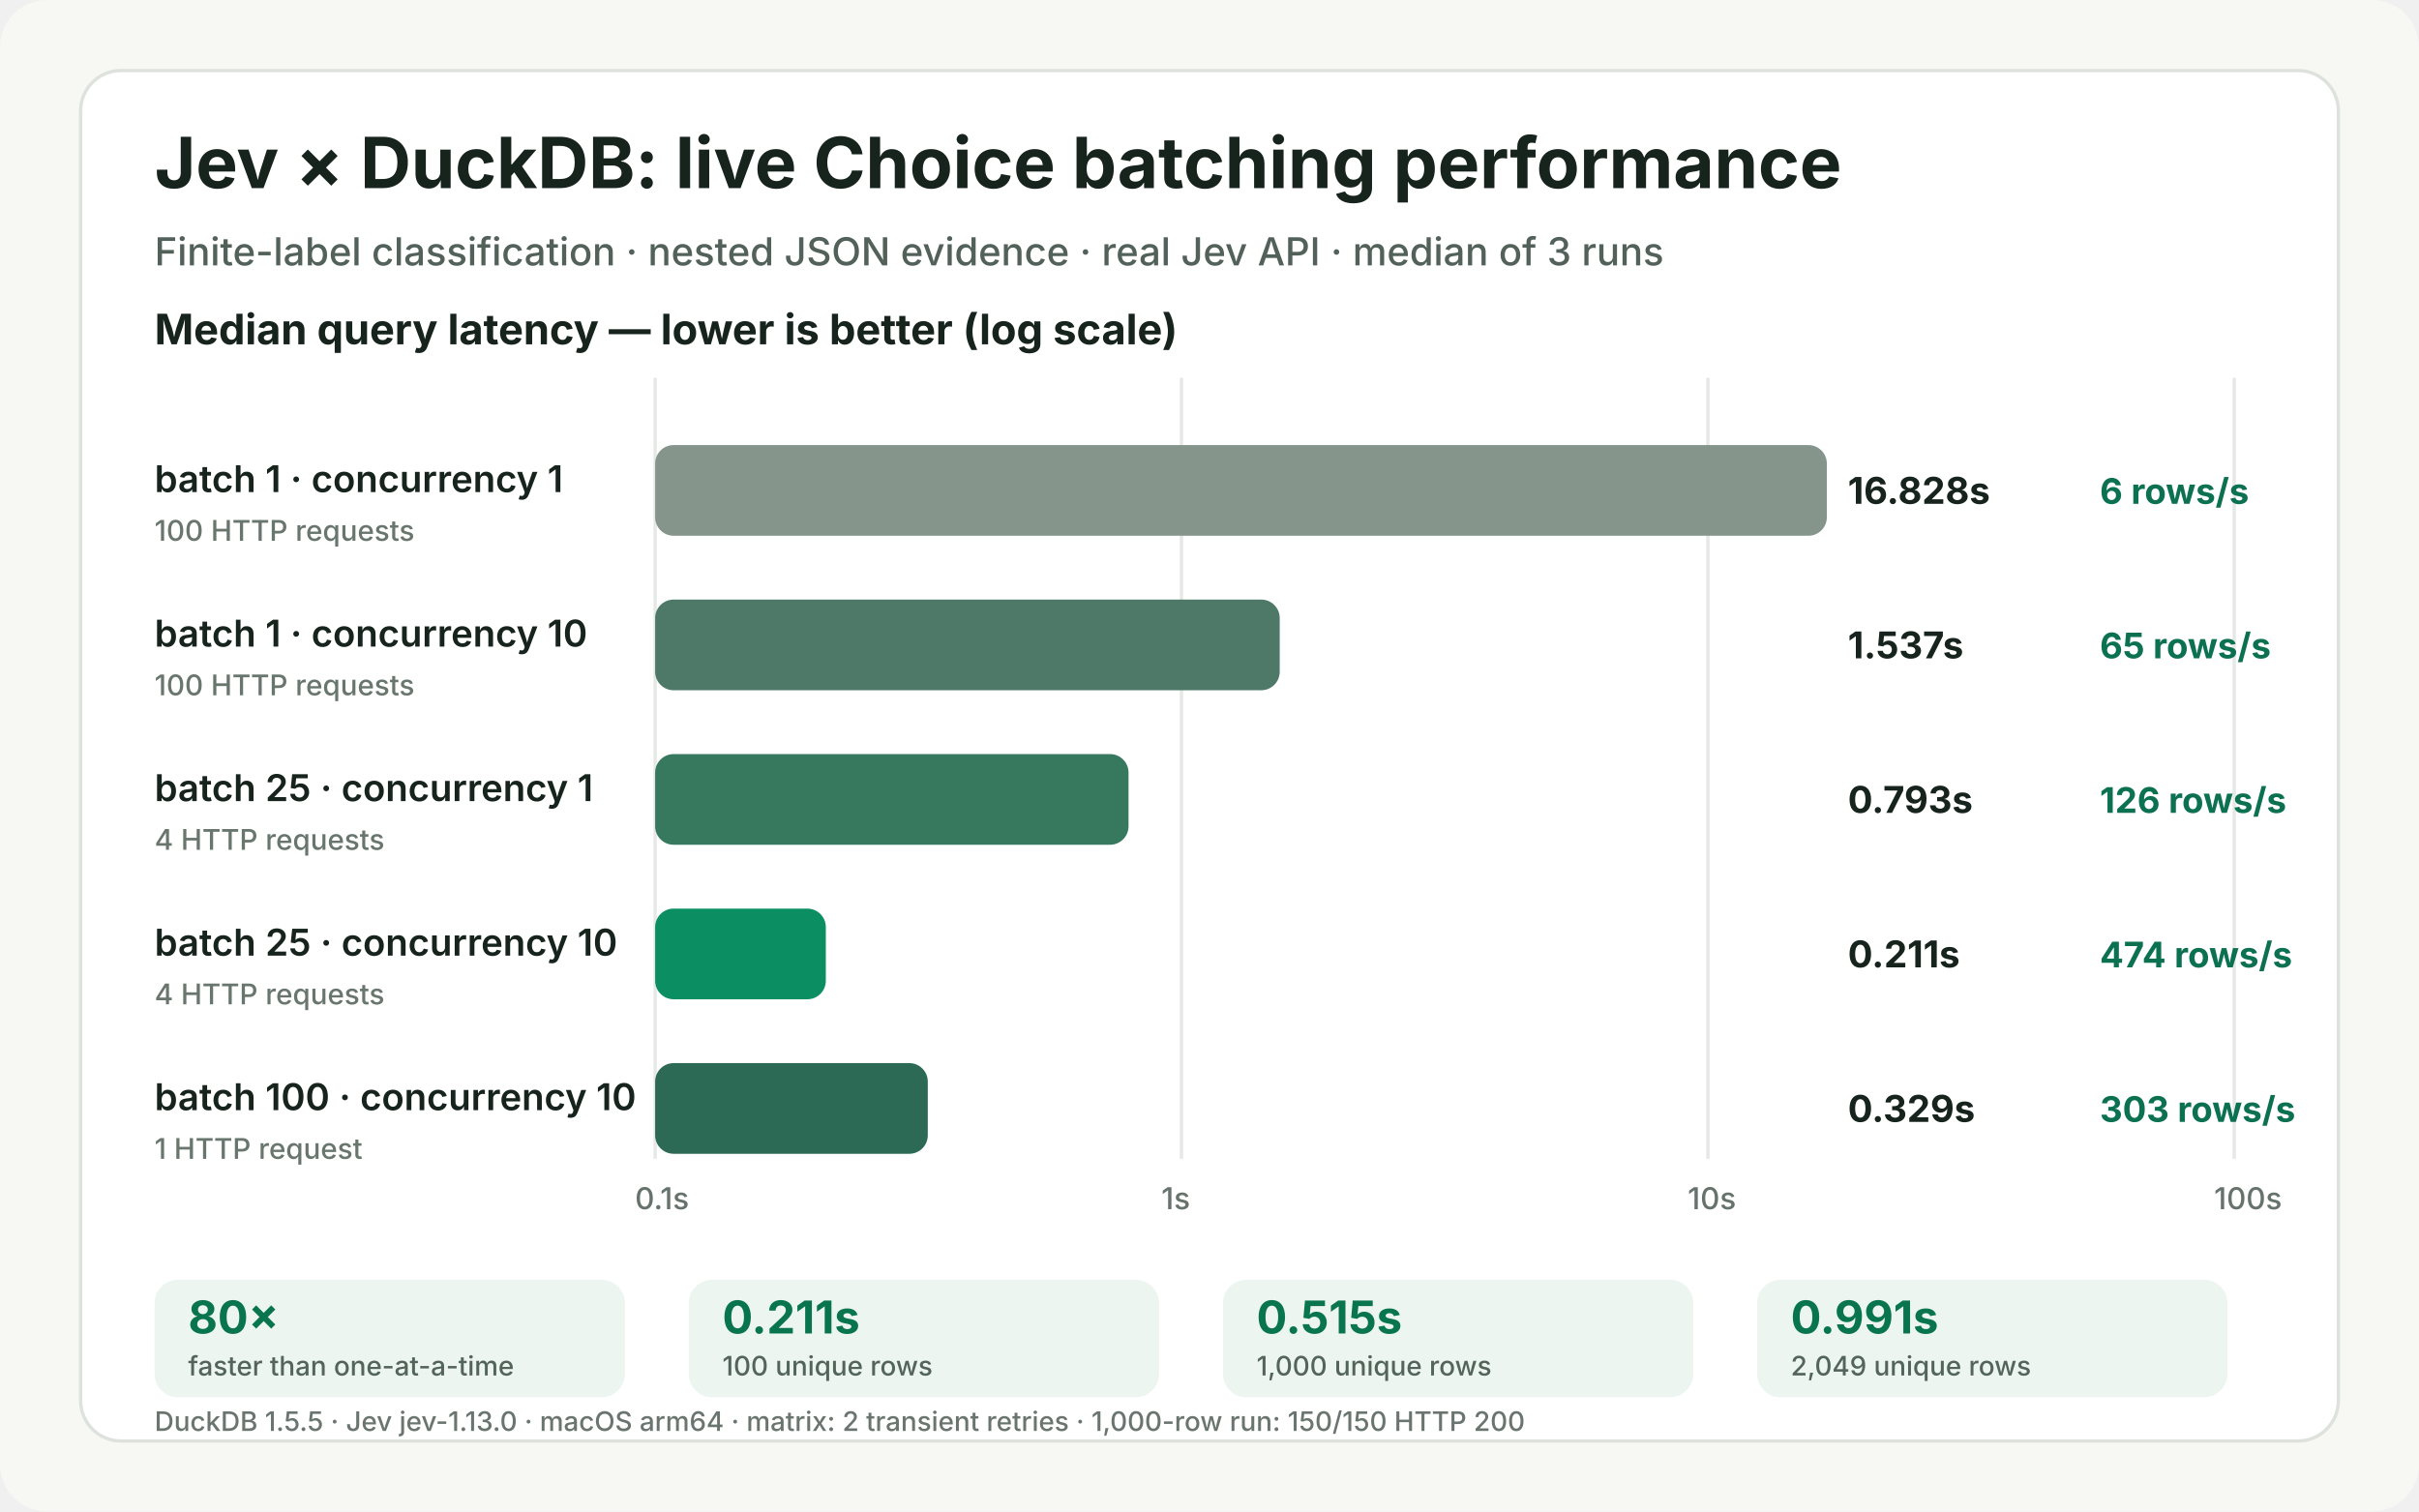
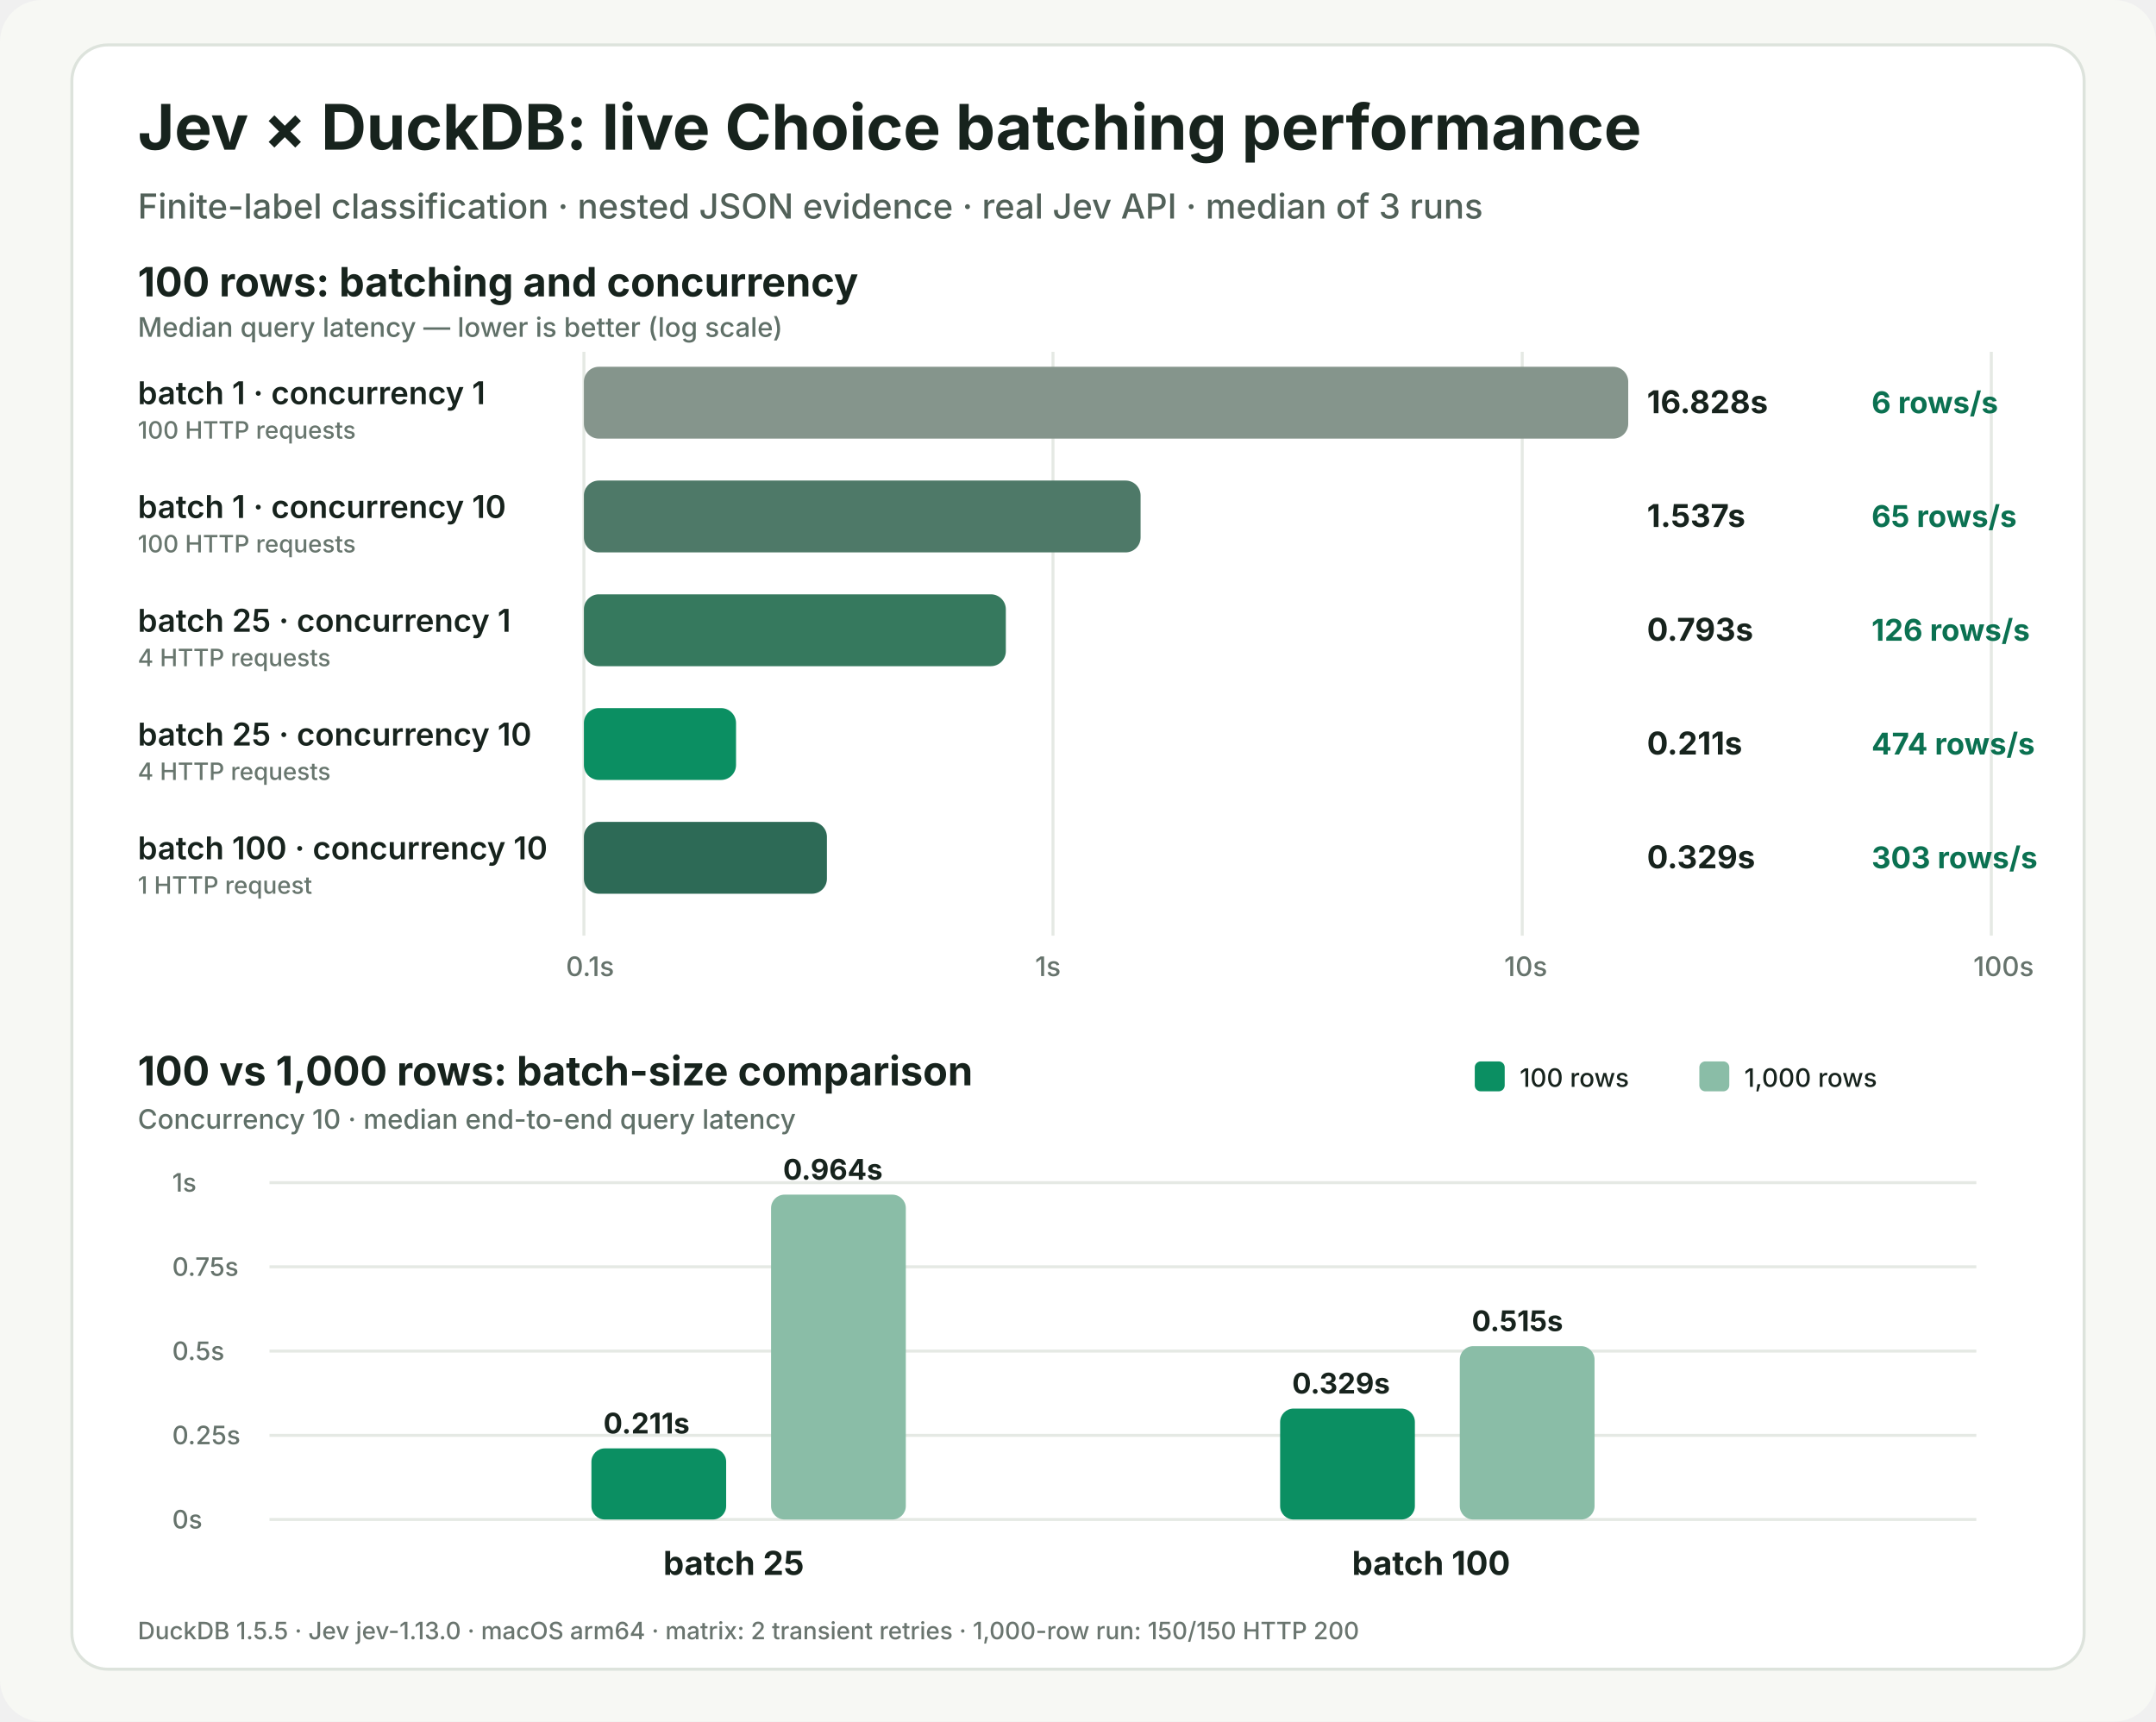
- <svg xmlns="http://www.w3.org/2000/svg" width="1440" height="900" viewBox="0 0 1440 900">
+ <svg xmlns="http://www.w3.org/2000/svg" width="1440" height="1150" viewBox="0 0 1440 1150">
  <rect width="100%" height="100%" rx="28" fill="#f7f8f4" />
-   <rect x="48" y="42" width="1344" height="816" rx="24" fill="#ffffff" stroke="#dde3dc" stroke-width="2" />
-   <text x="92" y="112" font-family="Inter,ui-sans-serif,system-ui,sans-serif" font-size="42" font-weight="720" fill="#17231d">Jev × DuckDB: live Choice batching performance</text>
-   <text x="92" y="158" font-family="Inter,ui-sans-serif,system-ui,sans-serif" font-size="23" font-weight="450" fill="#526159">Finite-label classification · nested JSON evidence · real Jev API · median of 3 runs</text>
-   <text x="92" y="205" font-family="Inter,ui-sans-serif,system-ui,sans-serif" font-size="25" font-weight="650" fill="#17231d">Median query latency — lower is better (log scale)</text>
-   <line x1="390.0" y1="225" x2="390.0" y2="690" stroke="#e5e9e4" stroke-width="2" />
-   <text x="378.0" y="720" font-family="Inter,ui-sans-serif,system-ui,sans-serif" font-size="18" font-weight="500" fill="#66736c">0.1s</text>
-   <line x1="703.3" y1="225" x2="703.3" y2="690" stroke="#e5e9e4" stroke-width="2" />
-   <text x="691.333" y="720" font-family="Inter,ui-sans-serif,system-ui,sans-serif" font-size="18" font-weight="500" fill="#66736c">1s</text>
-   <line x1="1016.7" y1="225" x2="1016.7" y2="690" stroke="#e5e9e4" stroke-width="2" />
-   <text x="1004.667" y="720" font-family="Inter,ui-sans-serif,system-ui,sans-serif" font-size="18" font-weight="500" fill="#66736c">10s</text>
-   <line x1="1330.0" y1="225" x2="1330.0" y2="690" stroke="#e5e9e4" stroke-width="2" />
-   <text x="1318.0" y="720" font-family="Inter,ui-sans-serif,system-ui,sans-serif" font-size="18" font-weight="500" fill="#66736c">100s</text>
-   <text x="92" y="293" font-family="Inter,ui-sans-serif,system-ui,sans-serif" font-size="22" font-weight="600" fill="#17231d">batch 1 · concurrency 1</text>
-   <text x="92" y="322" font-family="Inter,ui-sans-serif,system-ui,sans-serif" font-size="17" font-weight="450" fill="#68766e">100 HTTP requests</text>
-   <rect x="390" y="265" width="697.5" height="54" rx="11" fill="#85958c" />
-   <text x="1100" y="300" font-family="Inter,ui-sans-serif,system-ui,sans-serif" font-size="22" font-weight="700" fill="#17231d">16.828s</text>
-   <text x="1250" y="300" font-family="Inter,ui-sans-serif,system-ui,sans-serif" font-size="21" font-weight="650" fill="#0b7151">6 rows/s</text>
-   <text x="92" y="385" font-family="Inter,ui-sans-serif,system-ui,sans-serif" font-size="22" font-weight="600" fill="#17231d">batch 1 · concurrency 10</text>
-   <text x="92" y="414" font-family="Inter,ui-sans-serif,system-ui,sans-serif" font-size="17" font-weight="450" fill="#68766e">100 HTTP requests</text>
-   <rect x="390" y="357" width="371.8" height="54" rx="11" fill="#4e7968" />
-   <text x="1100" y="392" font-family="Inter,ui-sans-serif,system-ui,sans-serif" font-size="22" font-weight="700" fill="#17231d">1.537s</text>
-   <text x="1250" y="392" font-family="Inter,ui-sans-serif,system-ui,sans-serif" font-size="21" font-weight="650" fill="#0b7151">65 rows/s</text>
-   <text x="92" y="477" font-family="Inter,ui-sans-serif,system-ui,sans-serif" font-size="22" font-weight="600" fill="#17231d">batch 25 · concurrency 1</text>
-   <text x="92" y="506" font-family="Inter,ui-sans-serif,system-ui,sans-serif" font-size="17" font-weight="450" fill="#68766e">4 HTTP requests</text>
-   <rect x="390" y="449" width="281.8" height="54" rx="11" fill="#36795e" />
-   <text x="1100" y="484" font-family="Inter,ui-sans-serif,system-ui,sans-serif" font-size="22" font-weight="700" fill="#17231d">0.793s</text>
-   <text x="1250" y="484" font-family="Inter,ui-sans-serif,system-ui,sans-serif" font-size="21" font-weight="650" fill="#0b7151">126 rows/s</text>
-   <text x="92" y="569" font-family="Inter,ui-sans-serif,system-ui,sans-serif" font-size="22" font-weight="600" fill="#17231d">batch 25 · concurrency 10</text>
-   <text x="92" y="598" font-family="Inter,ui-sans-serif,system-ui,sans-serif" font-size="17" font-weight="450" fill="#68766e">4 HTTP requests</text>
-   <rect x="390" y="541" width="101.6" height="54" rx="11" fill="#0b8f62" />
-   <text x="1100" y="576" font-family="Inter,ui-sans-serif,system-ui,sans-serif" font-size="22" font-weight="700" fill="#17231d">0.211s</text>
-   <text x="1250" y="576" font-family="Inter,ui-sans-serif,system-ui,sans-serif" font-size="21" font-weight="650" fill="#0b7151">474 rows/s</text>
-   <text x="92" y="661" font-family="Inter,ui-sans-serif,system-ui,sans-serif" font-size="22" font-weight="600" fill="#17231d">batch 100 · concurrency 10</text>
-   <text x="92" y="690" font-family="Inter,ui-sans-serif,system-ui,sans-serif" font-size="17" font-weight="450" fill="#68766e">1 HTTP request</text>
-   <rect x="390" y="633" width="162.3" height="54" rx="11" fill="#2d6a56" />
-   <text x="1100" y="668" font-family="Inter,ui-sans-serif,system-ui,sans-serif" font-size="22" font-weight="700" fill="#17231d">0.329s</text>
-   <text x="1250" y="668" font-family="Inter,ui-sans-serif,system-ui,sans-serif" font-size="21" font-weight="650" fill="#0b7151">303 rows/s</text>
-   <rect x="92" y="762" width="280" height="70" rx="14" fill="#edf5f0" />
-   <text x="112" y="794" font-family="Inter,ui-sans-serif,system-ui,sans-serif" font-size="27" font-weight="750" fill="#08754f">80×</text>
-   <text x="112" y="819" font-family="Inter,ui-sans-serif,system-ui,sans-serif" font-size="16" font-weight="500" fill="#53645a">faster than one-at-a-time</text>
-   <rect x="410" y="762" width="280" height="70" rx="14" fill="#edf5f0" />
-   <text x="430" y="794" font-family="Inter,ui-sans-serif,system-ui,sans-serif" font-size="27" font-weight="750" fill="#08754f">0.211s</text>
-   <text x="430" y="819" font-family="Inter,ui-sans-serif,system-ui,sans-serif" font-size="16" font-weight="500" fill="#53645a">100 unique rows</text>
-   <rect x="728" y="762" width="280" height="70" rx="14" fill="#edf5f0" />
-   <text x="748" y="794" font-family="Inter,ui-sans-serif,system-ui,sans-serif" font-size="27" font-weight="750" fill="#08754f">0.515s</text>
-   <text x="748" y="819" font-family="Inter,ui-sans-serif,system-ui,sans-serif" font-size="16" font-weight="500" fill="#53645a">1,000 unique rows</text>
-   <rect x="1046" y="762" width="280" height="70" rx="14" fill="#edf5f0" />
-   <text x="1066" y="794" font-family="Inter,ui-sans-serif,system-ui,sans-serif" font-size="27" font-weight="750" fill="#08754f">0.991s</text>
-   <text x="1066" y="819" font-family="Inter,ui-sans-serif,system-ui,sans-serif" font-size="16" font-weight="500" fill="#53645a">2,049 unique rows</text>
-   <text x="92" y="852" font-family="Inter,ui-sans-serif,system-ui,sans-serif" font-size="16" font-weight="450" fill="#6a756f">DuckDB 1.5.5 · Jev jev-1.13.0 · macOS arm64 · matrix: 2 transient retries · 1,000-row run: 150/150 HTTP 200</text>
+   <rect x="48" y="30" width="1344" height="1085" rx="24" fill="#ffffff" stroke="#dde3dc" stroke-width="2" />
+   <text x="92" y="100" font-family="Inter,ui-sans-serif,system-ui,sans-serif" font-size="42" font-weight="720" fill="#17231d">Jev × DuckDB: live Choice batching performance</text>
+   <text x="92" y="146" font-family="Inter,ui-sans-serif,system-ui,sans-serif" font-size="23" font-weight="450" fill="#526159">Finite-label classification · nested JSON evidence · real Jev API · median of 3 runs</text>
+   <text x="92" y="198" font-family="Inter,ui-sans-serif,system-ui,sans-serif" font-size="27" font-weight="700" fill="#17231d">100 rows: batching and concurrency</text>
+   <text x="92" y="225" font-family="Inter,ui-sans-serif,system-ui,sans-serif" font-size="18" font-weight="500" fill="#607068">Median query latency — lower is better (log scale)</text>
+   <line x1="390.0" y1="235" x2="390.0" y2="625" stroke="#e5e9e4" stroke-width="2" />
+   <text x="378.0" y="652" font-family="Inter,ui-sans-serif,system-ui,sans-serif" font-size="18" font-weight="500" fill="#66736c">0.1s</text>
+   <line x1="703.3" y1="235" x2="703.3" y2="625" stroke="#e5e9e4" stroke-width="2" />
+   <text x="691.333" y="652" font-family="Inter,ui-sans-serif,system-ui,sans-serif" font-size="18" font-weight="500" fill="#66736c">1s</text>
+   <line x1="1016.7" y1="235" x2="1016.7" y2="625" stroke="#e5e9e4" stroke-width="2" />
+   <text x="1004.667" y="652" font-family="Inter,ui-sans-serif,system-ui,sans-serif" font-size="18" font-weight="500" fill="#66736c">10s</text>
+   <line x1="1330.0" y1="235" x2="1330.0" y2="625" stroke="#e5e9e4" stroke-width="2" />
+   <text x="1318.0" y="652" font-family="Inter,ui-sans-serif,system-ui,sans-serif" font-size="18" font-weight="500" fill="#66736c">100s</text>
+   <text x="92" y="270" font-family="Inter,ui-sans-serif,system-ui,sans-serif" font-size="21" font-weight="600" fill="#17231d">batch 1 · concurrency 1</text>
+   <text x="92" y="293" font-family="Inter,ui-sans-serif,system-ui,sans-serif" font-size="16" font-weight="450" fill="#68766e">100 HTTP requests</text>
+   <rect x="390" y="245" width="697.5" height="48" rx="10" fill="#85958c" />
+   <text x="1100" y="276" font-family="Inter,ui-sans-serif,system-ui,sans-serif" font-size="21" font-weight="700" fill="#17231d">16.828s</text>
+   <text x="1250" y="276" font-family="Inter,ui-sans-serif,system-ui,sans-serif" font-size="20" font-weight="650" fill="#0b7151">6 rows/s</text>
+   <text x="92" y="346" font-family="Inter,ui-sans-serif,system-ui,sans-serif" font-size="21" font-weight="600" fill="#17231d">batch 1 · concurrency 10</text>
+   <text x="92" y="369" font-family="Inter,ui-sans-serif,system-ui,sans-serif" font-size="16" font-weight="450" fill="#68766e">100 HTTP requests</text>
+   <rect x="390" y="321" width="371.8" height="48" rx="10" fill="#4e7968" />
+   <text x="1100" y="352" font-family="Inter,ui-sans-serif,system-ui,sans-serif" font-size="21" font-weight="700" fill="#17231d">1.537s</text>
+   <text x="1250" y="352" font-family="Inter,ui-sans-serif,system-ui,sans-serif" font-size="20" font-weight="650" fill="#0b7151">65 rows/s</text>
+   <text x="92" y="422" font-family="Inter,ui-sans-serif,system-ui,sans-serif" font-size="21" font-weight="600" fill="#17231d">batch 25 · concurrency 1</text>
+   <text x="92" y="445" font-family="Inter,ui-sans-serif,system-ui,sans-serif" font-size="16" font-weight="450" fill="#68766e">4 HTTP requests</text>
+   <rect x="390" y="397" width="281.8" height="48" rx="10" fill="#36795e" />
+   <text x="1100" y="428" font-family="Inter,ui-sans-serif,system-ui,sans-serif" font-size="21" font-weight="700" fill="#17231d">0.793s</text>
+   <text x="1250" y="428" font-family="Inter,ui-sans-serif,system-ui,sans-serif" font-size="20" font-weight="650" fill="#0b7151">126 rows/s</text>
+   <text x="92" y="498" font-family="Inter,ui-sans-serif,system-ui,sans-serif" font-size="21" font-weight="600" fill="#17231d">batch 25 · concurrency 10</text>
+   <text x="92" y="521" font-family="Inter,ui-sans-serif,system-ui,sans-serif" font-size="16" font-weight="450" fill="#68766e">4 HTTP requests</text>
+   <rect x="390" y="473" width="101.6" height="48" rx="10" fill="#0b8f62" />
+   <text x="1100" y="504" font-family="Inter,ui-sans-serif,system-ui,sans-serif" font-size="21" font-weight="700" fill="#17231d">0.211s</text>
+   <text x="1250" y="504" font-family="Inter,ui-sans-serif,system-ui,sans-serif" font-size="20" font-weight="650" fill="#0b7151">474 rows/s</text>
+   <text x="92" y="574" font-family="Inter,ui-sans-serif,system-ui,sans-serif" font-size="21" font-weight="600" fill="#17231d">batch 100 · concurrency 10</text>
+   <text x="92" y="597" font-family="Inter,ui-sans-serif,system-ui,sans-serif" font-size="16" font-weight="450" fill="#68766e">1 HTTP request</text>
+   <rect x="390" y="549" width="162.3" height="48" rx="10" fill="#2d6a56" />
+   <text x="1100" y="580" font-family="Inter,ui-sans-serif,system-ui,sans-serif" font-size="21" font-weight="700" fill="#17231d">0.329s</text>
+   <text x="1250" y="580" font-family="Inter,ui-sans-serif,system-ui,sans-serif" font-size="20" font-weight="650" fill="#0b7151">303 rows/s</text>
+   <text x="92" y="725" font-family="Inter,ui-sans-serif,system-ui,sans-serif" font-size="27" font-weight="700" fill="#17231d">100 vs 1,000 rows: batch-size comparison</text>
+   <text x="92" y="754" font-family="Inter,ui-sans-serif,system-ui,sans-serif" font-size="18" font-weight="500" fill="#607068">Concurrency 10 · median end-to-end query latency</text>
+   <rect x="985" y="709" width="20" height="20" rx="4" fill="#0b8f62" />
+   <text x="1015" y="726" font-family="Inter,ui-sans-serif,system-ui,sans-serif" font-size="17" font-weight="550" fill="#17231d">100 rows</text>
+   <rect x="1135" y="709" width="20" height="20" rx="4" fill="#8abda7" />
+   <text x="1165" y="726" font-family="Inter,ui-sans-serif,system-ui,sans-serif" font-size="17" font-weight="550" fill="#17231d">1,000 rows</text>
+   <line x1="180" y1="1015.0" x2="1320" y2="1015.0" stroke="#e5e9e4" stroke-width="2" />
+   <text x="115" y="1021.0" font-family="Inter,ui-sans-serif,system-ui,sans-serif" font-size="17" font-weight="500" fill="#66736c">0s</text>
+   <line x1="180" y1="958.8" x2="1320" y2="958.8" stroke="#e5e9e4" stroke-width="2" />
+   <text x="115" y="964.75" font-family="Inter,ui-sans-serif,system-ui,sans-serif" font-size="17" font-weight="500" fill="#66736c">0.25s</text>
+   <line x1="180" y1="902.5" x2="1320" y2="902.5" stroke="#e5e9e4" stroke-width="2" />
+   <text x="115" y="908.5" font-family="Inter,ui-sans-serif,system-ui,sans-serif" font-size="17" font-weight="500" fill="#66736c">0.5s</text>
+   <line x1="180" y1="846.2" x2="1320" y2="846.2" stroke="#e5e9e4" stroke-width="2" />
+   <text x="115" y="852.25" font-family="Inter,ui-sans-serif,system-ui,sans-serif" font-size="17" font-weight="500" fill="#66736c">0.75s</text>
+   <line x1="180" y1="790.0" x2="1320" y2="790.0" stroke="#e5e9e4" stroke-width="2" />
+   <text x="115" y="796.0" font-family="Inter,ui-sans-serif,system-ui,sans-serif" font-size="17" font-weight="500" fill="#66736c">1s</text>
+   <rect x="395" y="967.5" width="90" height="47.5" rx="9" fill="#0b8f62" />
+   <text x="403" y="957.537" font-family="Inter,ui-sans-serif,system-ui,sans-serif" font-size="19" font-weight="700" fill="#17231d">0.211s</text>
+   <rect x="515" y="798.0" width="90" height="217.0" rx="9" fill="#8abda7" />
+   <text x="523" y="787.995" font-family="Inter,ui-sans-serif,system-ui,sans-serif" font-size="19" font-weight="700" fill="#17231d">0.964s</text>
+   <text x="443" y="1052" font-family="Inter,ui-sans-serif,system-ui,sans-serif" font-size="22" font-weight="650" fill="#17231d">batch 25</text>
+   <rect x="855" y="940.9" width="90" height="74.1" rx="9" fill="#0b8f62" />
+   <text x="863" y="930.863" font-family="Inter,ui-sans-serif,system-ui,sans-serif" font-size="19" font-weight="700" fill="#17231d">0.329s</text>
+   <rect x="975" y="899.2" width="90" height="115.8" rx="9" fill="#8abda7" />
+   <text x="983" y="889.172" font-family="Inter,ui-sans-serif,system-ui,sans-serif" font-size="19" font-weight="700" fill="#17231d">0.515s</text>
+   <text x="903" y="1052" font-family="Inter,ui-sans-serif,system-ui,sans-serif" font-size="22" font-weight="650" fill="#17231d">batch 100</text>
+   <text x="92" y="1095" font-family="Inter,ui-sans-serif,system-ui,sans-serif" font-size="16" font-weight="450" fill="#6a756f">DuckDB 1.5.5 · Jev jev-1.13.0 · macOS arm64 · matrix: 2 transient retries · 1,000-row run: 150/150 HTTP 200</text>
</svg>
